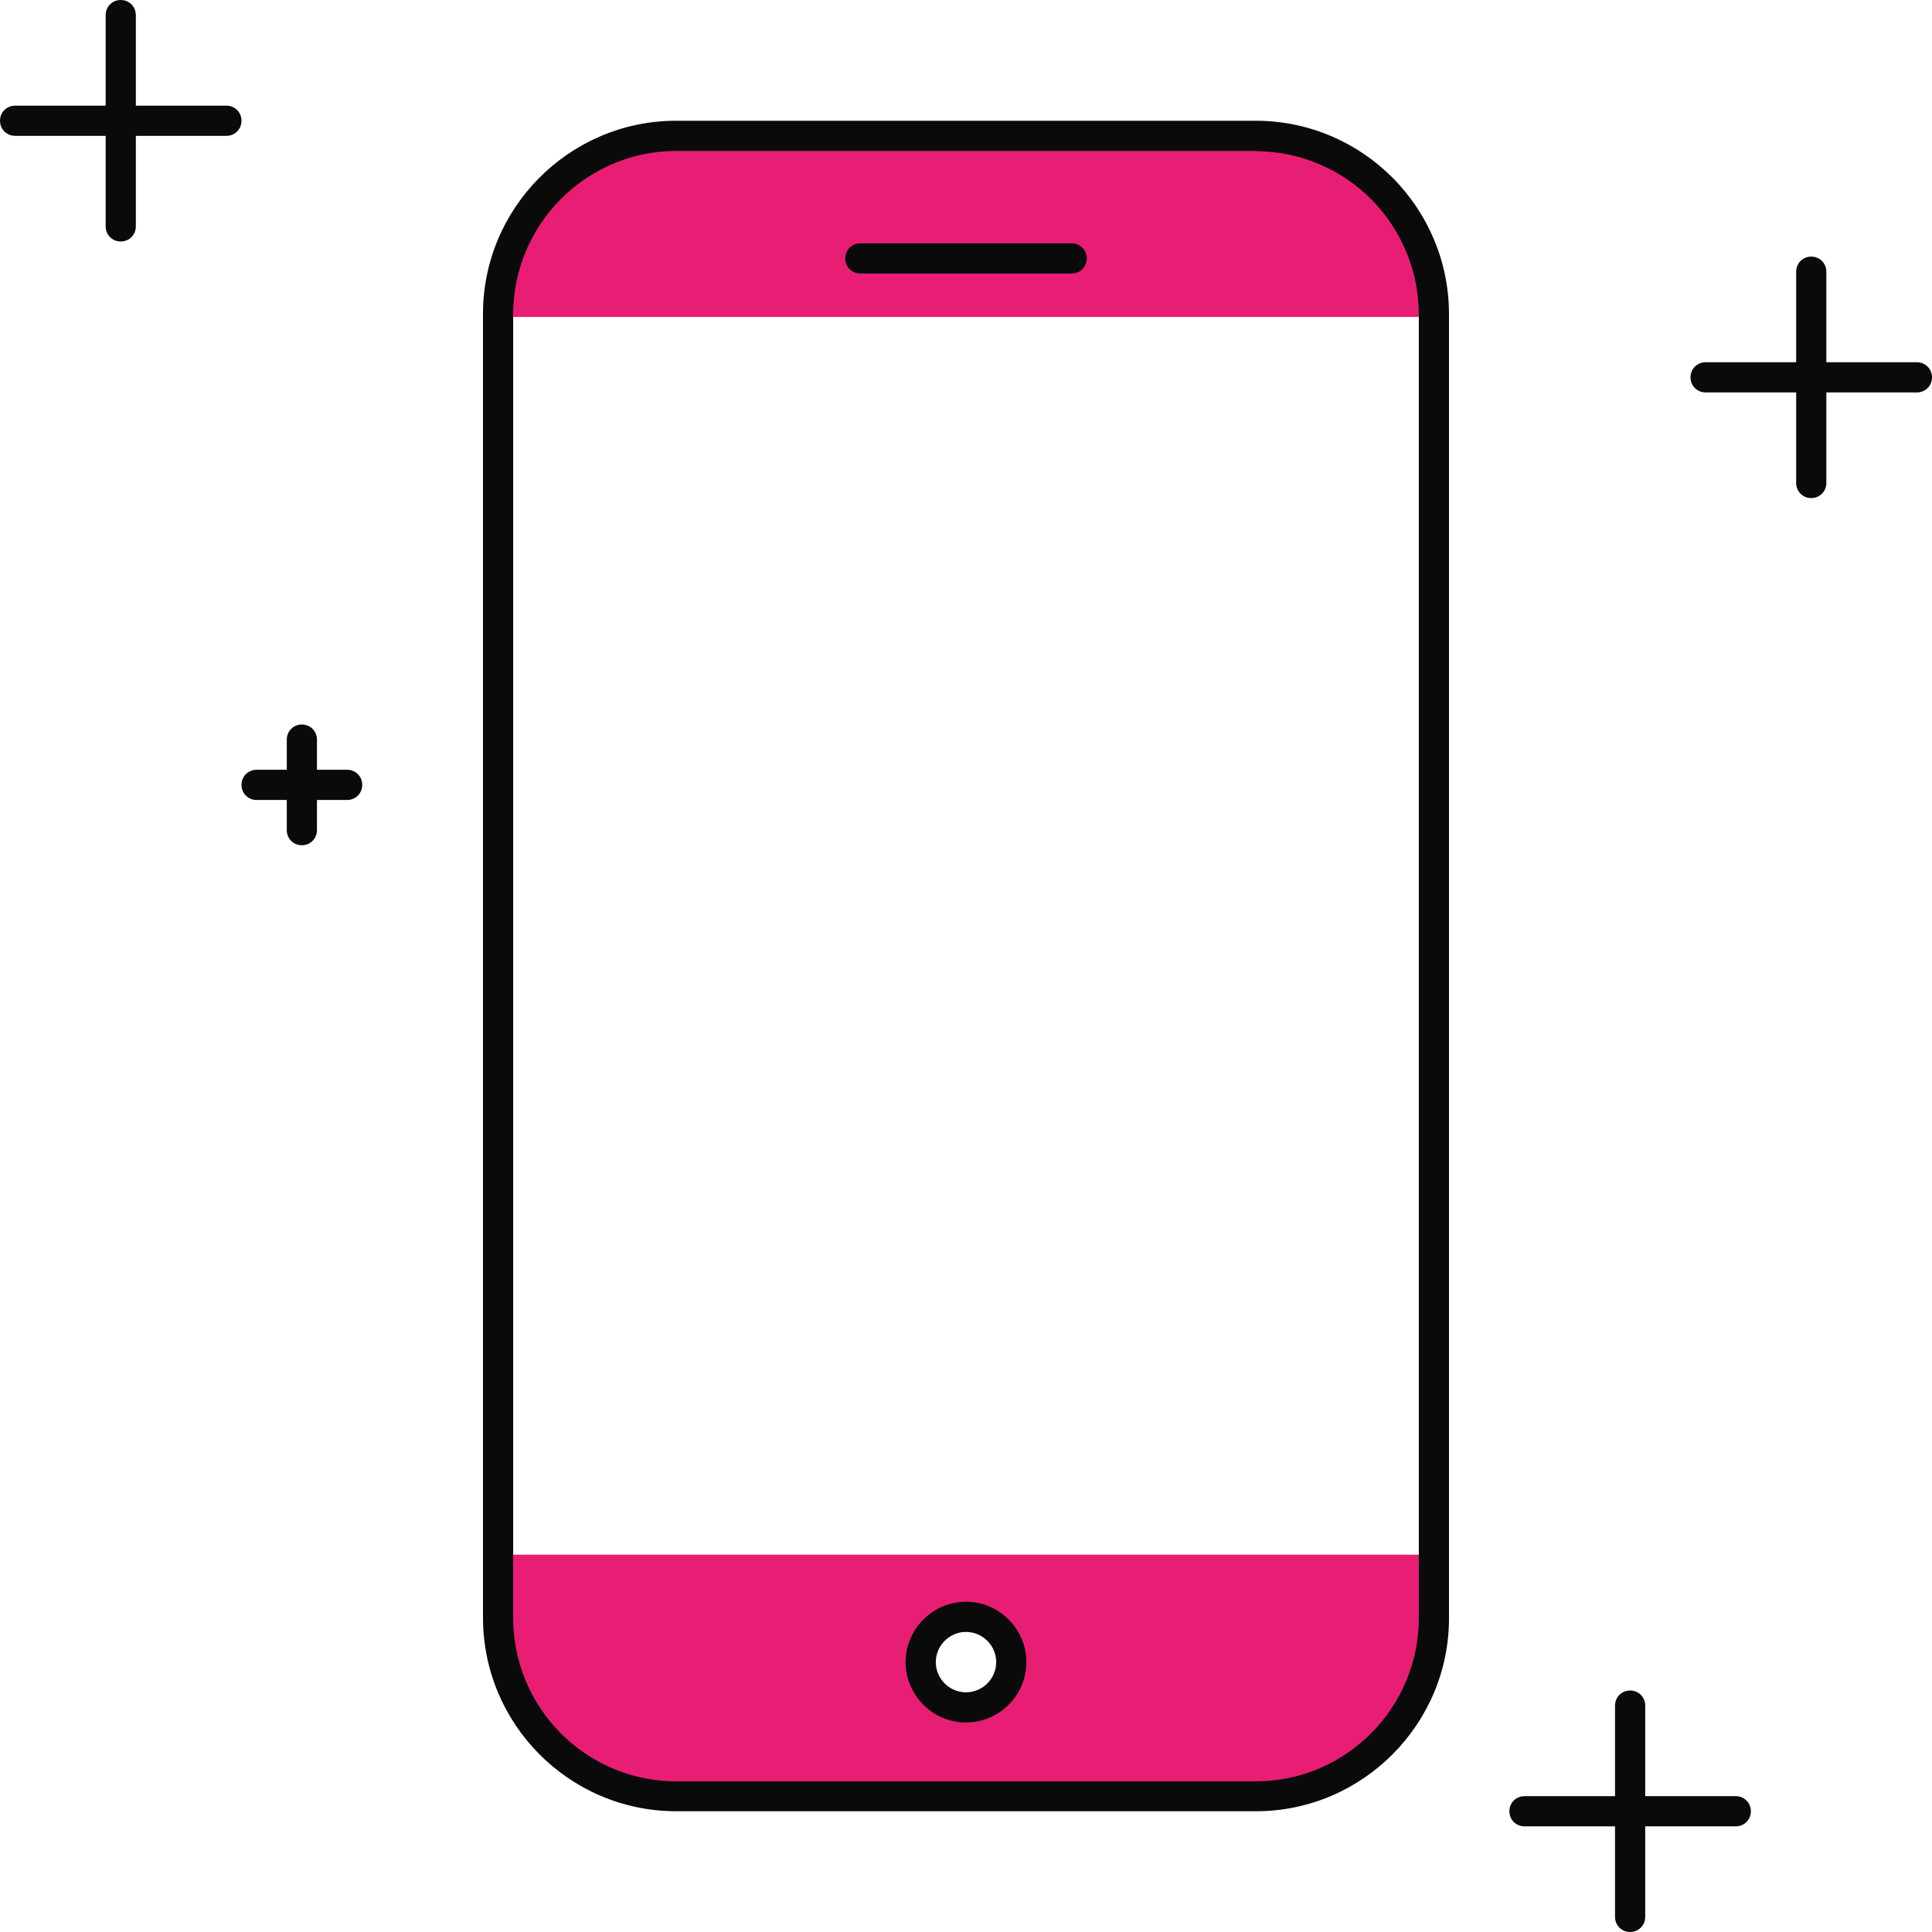
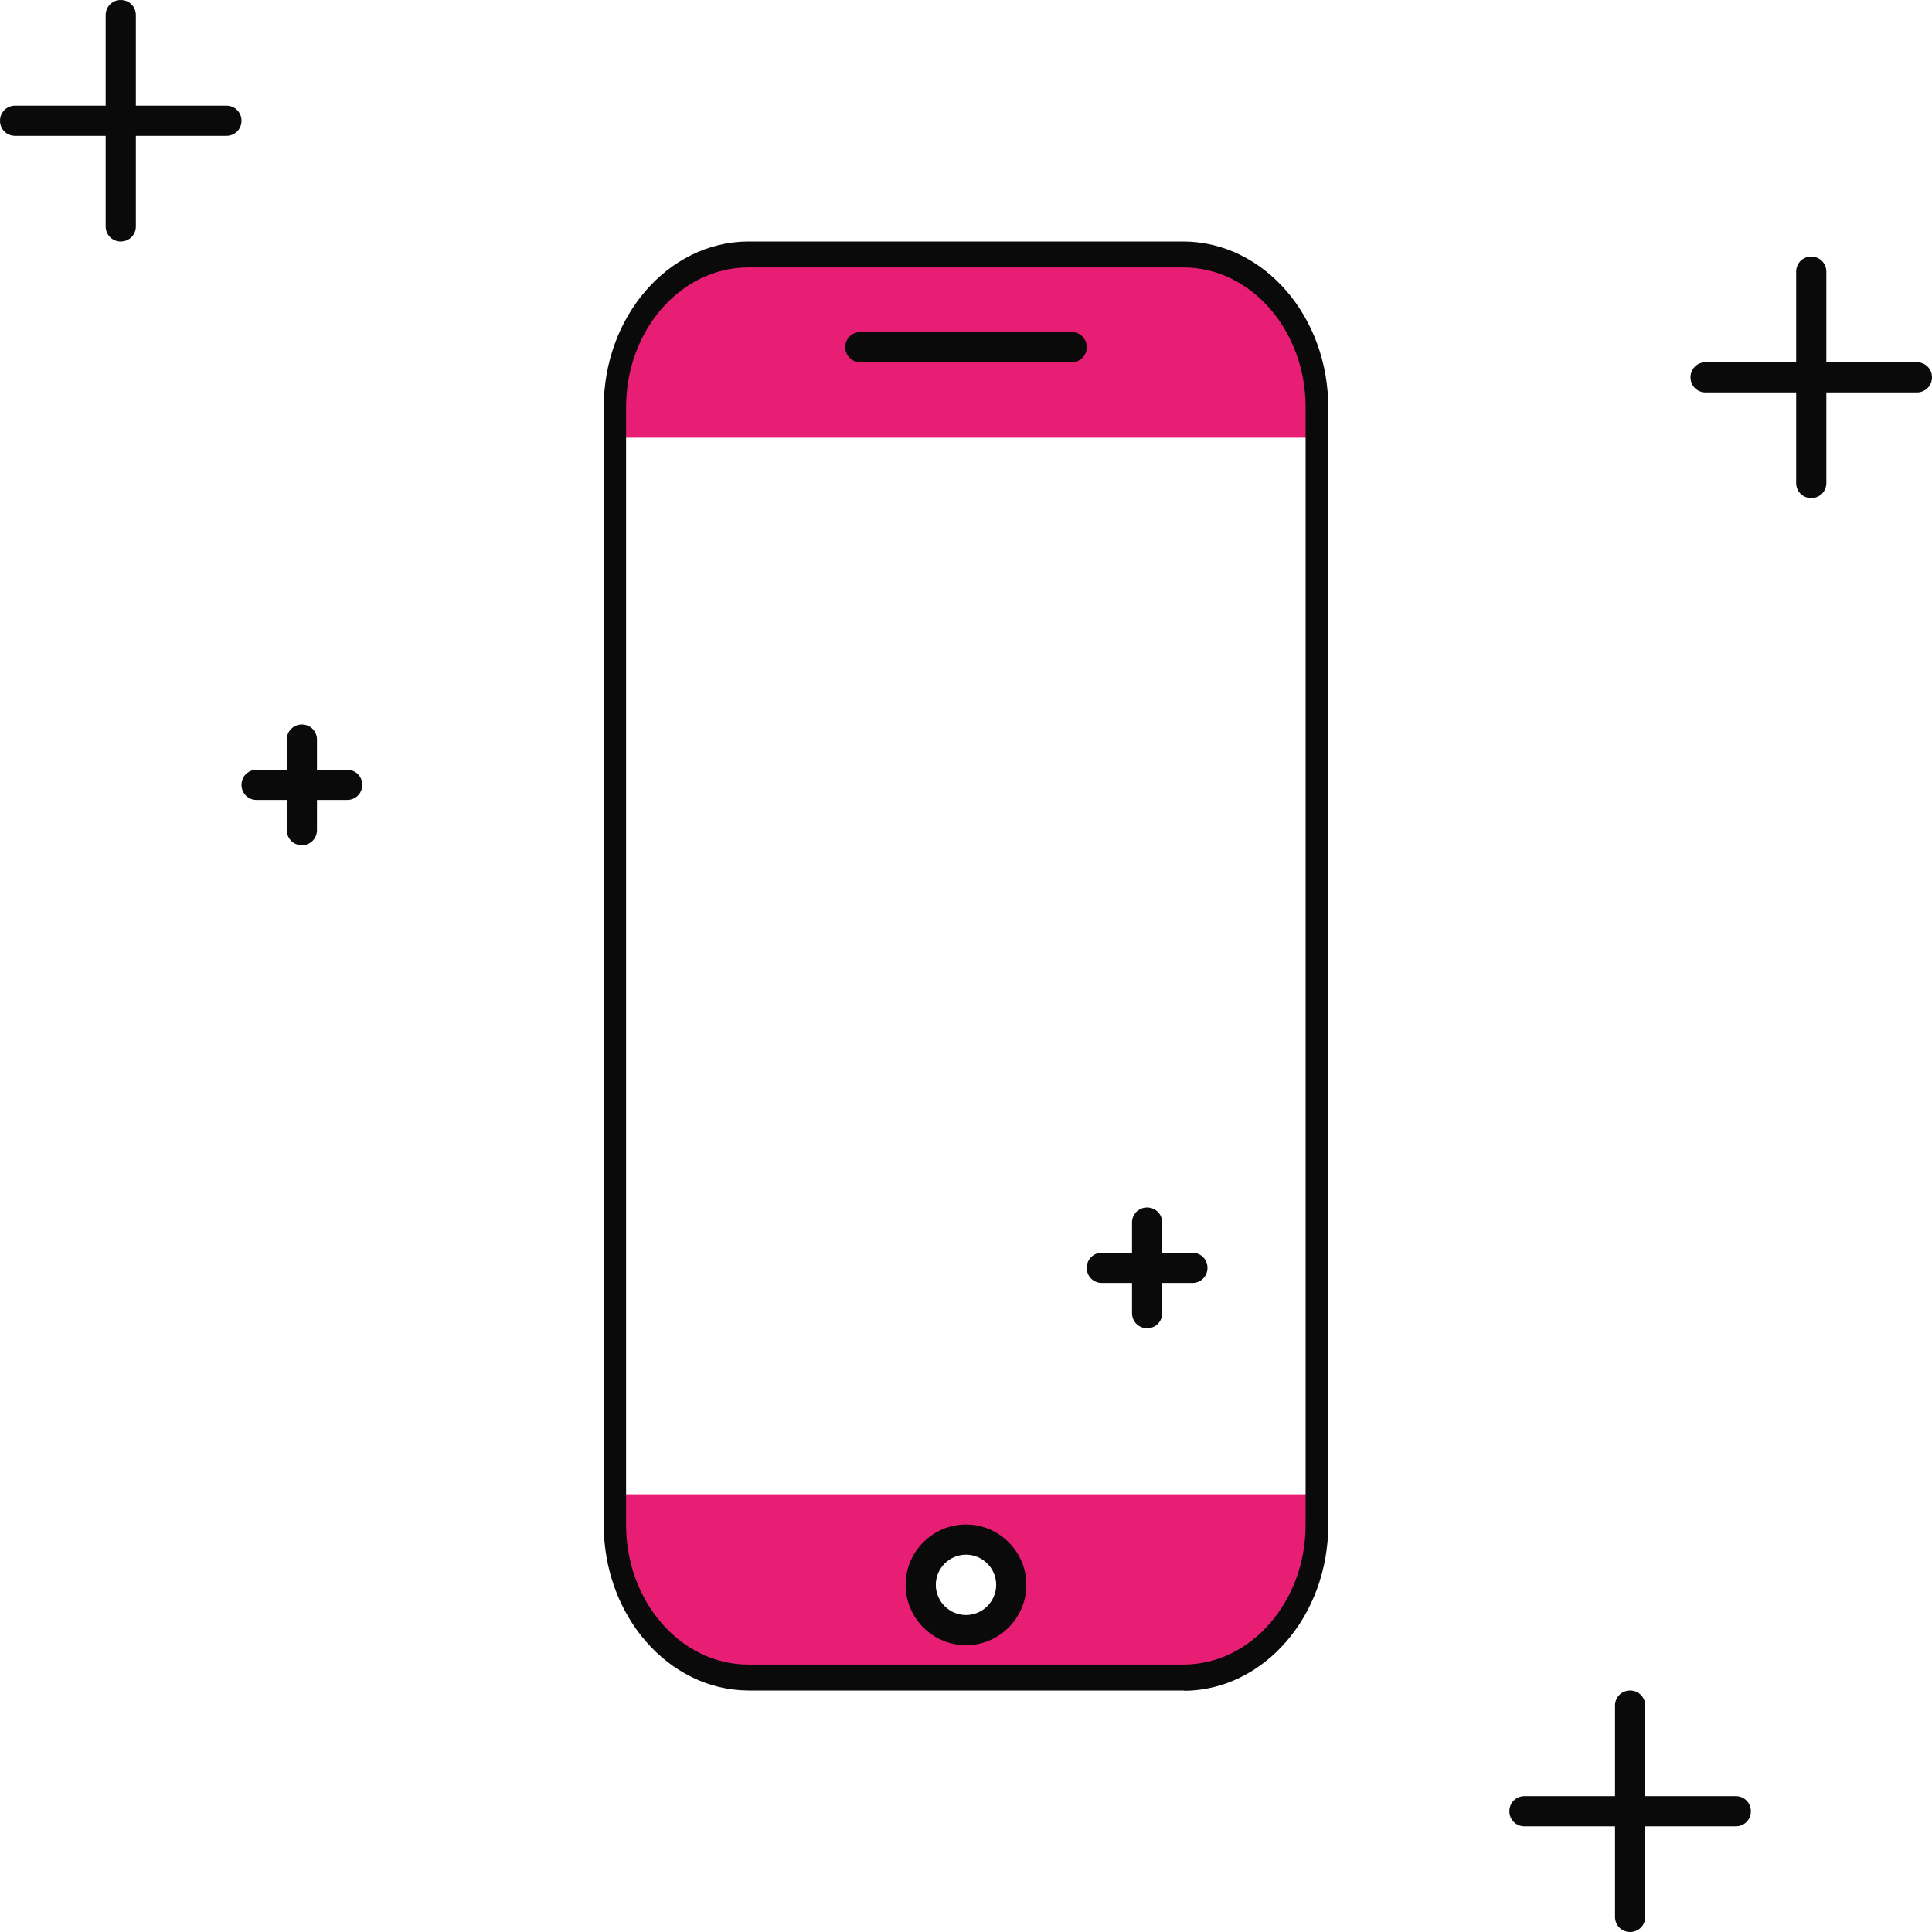
<svg xmlns="http://www.w3.org/2000/svg" id="illustartions" viewBox="0 0 64 64">
  <defs>
    <style>
      .cls-1 {
        fill: #0a0a0a;
      }

      .cls-2 {
+         fill: #0a0a0a;
+       }
+ 
+       .cls-3 {
        fill: #e81e75;
      }
    </style>
  </defs>
-   <path class="cls-2" d="M16.5,51.5v.12c0,4.35,1.5,7.88,5.87,7.88h19.27c4.37,0,5.87-3.53,5.87-7.88v-.12h-31ZM32,56.56c-.83,0-1.5-.67-1.5-1.5s.67-1.5,1.5-1.5,1.5.67,1.5,1.5-.67,1.5-1.5,1.5h0Z" />
-   <path class="cls-2" d="M16.5,10.5v-.09c-.01-3.25,2.61-5.9,5.87-5.91h19.27c3.25.01,5.88,2.66,5.87,5.91h0v.09h-31Z" />
-   <path class="cls-1" d="M41.64,60h-19.27c-3.53-.02-6.38-2.9-6.37-6.43V10.43c-.02-3.52,2.84-6.41,6.36-6.43h19.27c3.53.02,6.38,2.9,6.37,6.43v11.51s0,.02,0,.03v31.6c.02,3.52-2.84,6.41-6.36,6.43ZM41.63,5h-19.26c-2.97.02-5.38,2.45-5.37,5.43v43.15c-.01,2.98,2.39,5.41,5.37,5.43h19.26c2.97-.02,5.38-2.45,5.37-5.43v-31.57s0-.02,0-.03v-11.54c.01-2.98-2.39-5.41-5.37-5.43Z" />
-   <path class="cls-1" d="M32,57.06c-1.1,0-2-.9-2-2s.9-2,2-2,2,.9,2,2-.9,2-2,2ZM32,54.06c-.55,0-1,.45-1,1s.45,1,1,1,1-.45,1-1-.45-1-1-1Z" />
-   <path class="cls-1" d="M35.5,9.06h-7c-.28,0-.5-.22-.5-.5s.22-.5.5-.5h7c.28,0,.5.22.5.5s-.22.5-.5.5Z" />
-   <path class="cls-1" d="M11.5,25.5h-1v-1c0-.28-.22-.5-.5-.5s-.5.22-.5.5v1h-1c-.28,0-.5.22-.5.5s.22.5.5.5h1v1c0,.28.22.5.5.5s.5-.22.5-.5v-1h1c.28,0,.5-.22.5-.5s-.22-.5-.5-.5Z" />
-   <path class="cls-1" d="M63.5,12h-3v-3c0-.28-.22-.5-.5-.5s-.5.22-.5.5v3h-3c-.28,0-.5.22-.5.5s.22.5.5.5h3v3c0,.28.22.5.5.5s.5-.22.5-.5v-3h3c.28,0,.5-.22.5-.5s-.22-.5-.5-.5Z" />
-   <path class="cls-1" d="M7.5,3.5h-3V.5c0-.28-.22-.5-.5-.5s-.5.22-.5.5v3H.5c-.28,0-.5.22-.5.5s.22.5.5.5h3v3c0,.28.22.5.5.5s.5-.22.5-.5v-3h3c.28,0,.5-.22.5-.5s-.22-.5-.5-.5Z" />
-   <path class="cls-1" d="M57.5,59.5h-3v-3c0-.28-.22-.5-.5-.5s-.5.22-.5.5v3h-3c-.28,0-.5.22-.5.5s.22.5.5.5h3v3c0,.28.22.5.5.5s.5-.22.5-.5v-3h3c.28,0,.5-.22.5-.5s-.22-.5-.5-.5Z" />
+   <g id="device-phone">
+     <path class="cls-3" d="M20.5,49.5c0,3.21,1.11,6,4.35,6h14.29c3.24,0,4.35-2.86,4.35-6h-23ZM32,54c-.85,0-1.53-.67-1.53-1.5s.69-1.5,1.53-1.5,1.53.67,1.53,1.5-.69,1.5-1.53,1.5Z" />
+     <path class="cls-1" d="M32,54.5c-1.1,0-2-.9-2-2s.9-2,2-2,2,.9,2,2-.9,2-2,2ZM32,51.5c-.55,0-1,.45-1,1s.45,1,1,1,1-.45,1-1-.45-1-1-1Z" />
+     <path class="cls-3" d="M39.15,8.5h-14.29c-2.41.01-4.35,1.5-4.35,6h23c0-4.5-1.94-5.99-4.35-6Z" />
+     <path class="cls-1" d="M35.5,12h-7c-.28,0-.5-.22-.5-.5s.22-.5.5-.5h7c.28,0,.5.22.5.5s-.22.5-.5.5Z" />
+     <path class="cls-2" d="M39.23,56h-14.45c-2.65-.02-4.79-2.49-4.78-5.51V13.51c-.01-3.02,2.13-5.49,4.77-5.51h14.45c2.65.02,4.79,2.49,4.78,5.51v9.87s0,.02,0,.03v27.09c.01,3.02-2.13,5.49-4.77,5.51ZM39.22,8.86h-14.45c-2.23.01-4.04,2.1-4.03,4.65v36.98c-.01,2.55,1.8,4.64,4.03,4.65h14.45c2.23-.01,4.04-2.1,4.03-4.65v-27.06s0-.02,0-.03v-9.89c.01-2.55-1.8-4.64-4.03-4.65Z" />
+     <path class="cls-2" d="M11.5,25.5h-1v-1c0-.28-.22-.5-.5-.5s-.5.22-.5.5v1h-1c-.28,0-.5.22-.5.5s.22.5.5.5h1v1c0,.28.22.5.5.5s.5-.22.5-.5v-1h1c.28,0,.5-.22.5-.5s-.22-.5-.5-.5Z" />
+     <path class="cls-2" d="M39.5,41.5h-1v-1c0-.28-.22-.5-.5-.5s-.5.22-.5.5v1h-1c-.28,0-.5.22-.5.5s.22.5.5.5h1v1c0,.28.22.5.5.5s.5-.22.5-.5v-1h1c.28,0,.5-.22.5-.5s-.22-.5-.5-.5Z" />
+     <path class="cls-2" d="M63.5,12h-3v-3c0-.28-.22-.5-.5-.5s-.5.22-.5.5v3h-3c-.28,0-.5.22-.5.5s.22.5.5.5h3v3c0,.28.22.5.5.5s.5-.22.5-.5v-3h3c.28,0,.5-.22.5-.5s-.22-.5-.5-.5Z" />
+     <path class="cls-2" d="M7.5,3.5h-3V.5c0-.28-.22-.5-.5-.5s-.5.22-.5.5v3H.5c-.28,0-.5.22-.5.5s.22.5.5.5h3v3c0,.28.22.5.5.5s.5-.22.5-.5v-3h3c.28,0,.5-.22.5-.5s-.22-.5-.5-.5Z" />
+     <path class="cls-2" d="M57.5,59.5h-3v-3c0-.28-.22-.5-.5-.5s-.5.22-.5.5v3h-3c-.28,0-.5.22-.5.5s.22.5.5.5h3v3c0,.28.22.5.5.5s.5-.22.5-.5v-3h3c.28,0,.5-.22.5-.5s-.22-.5-.5-.5Z" />
+   </g>
</svg>
